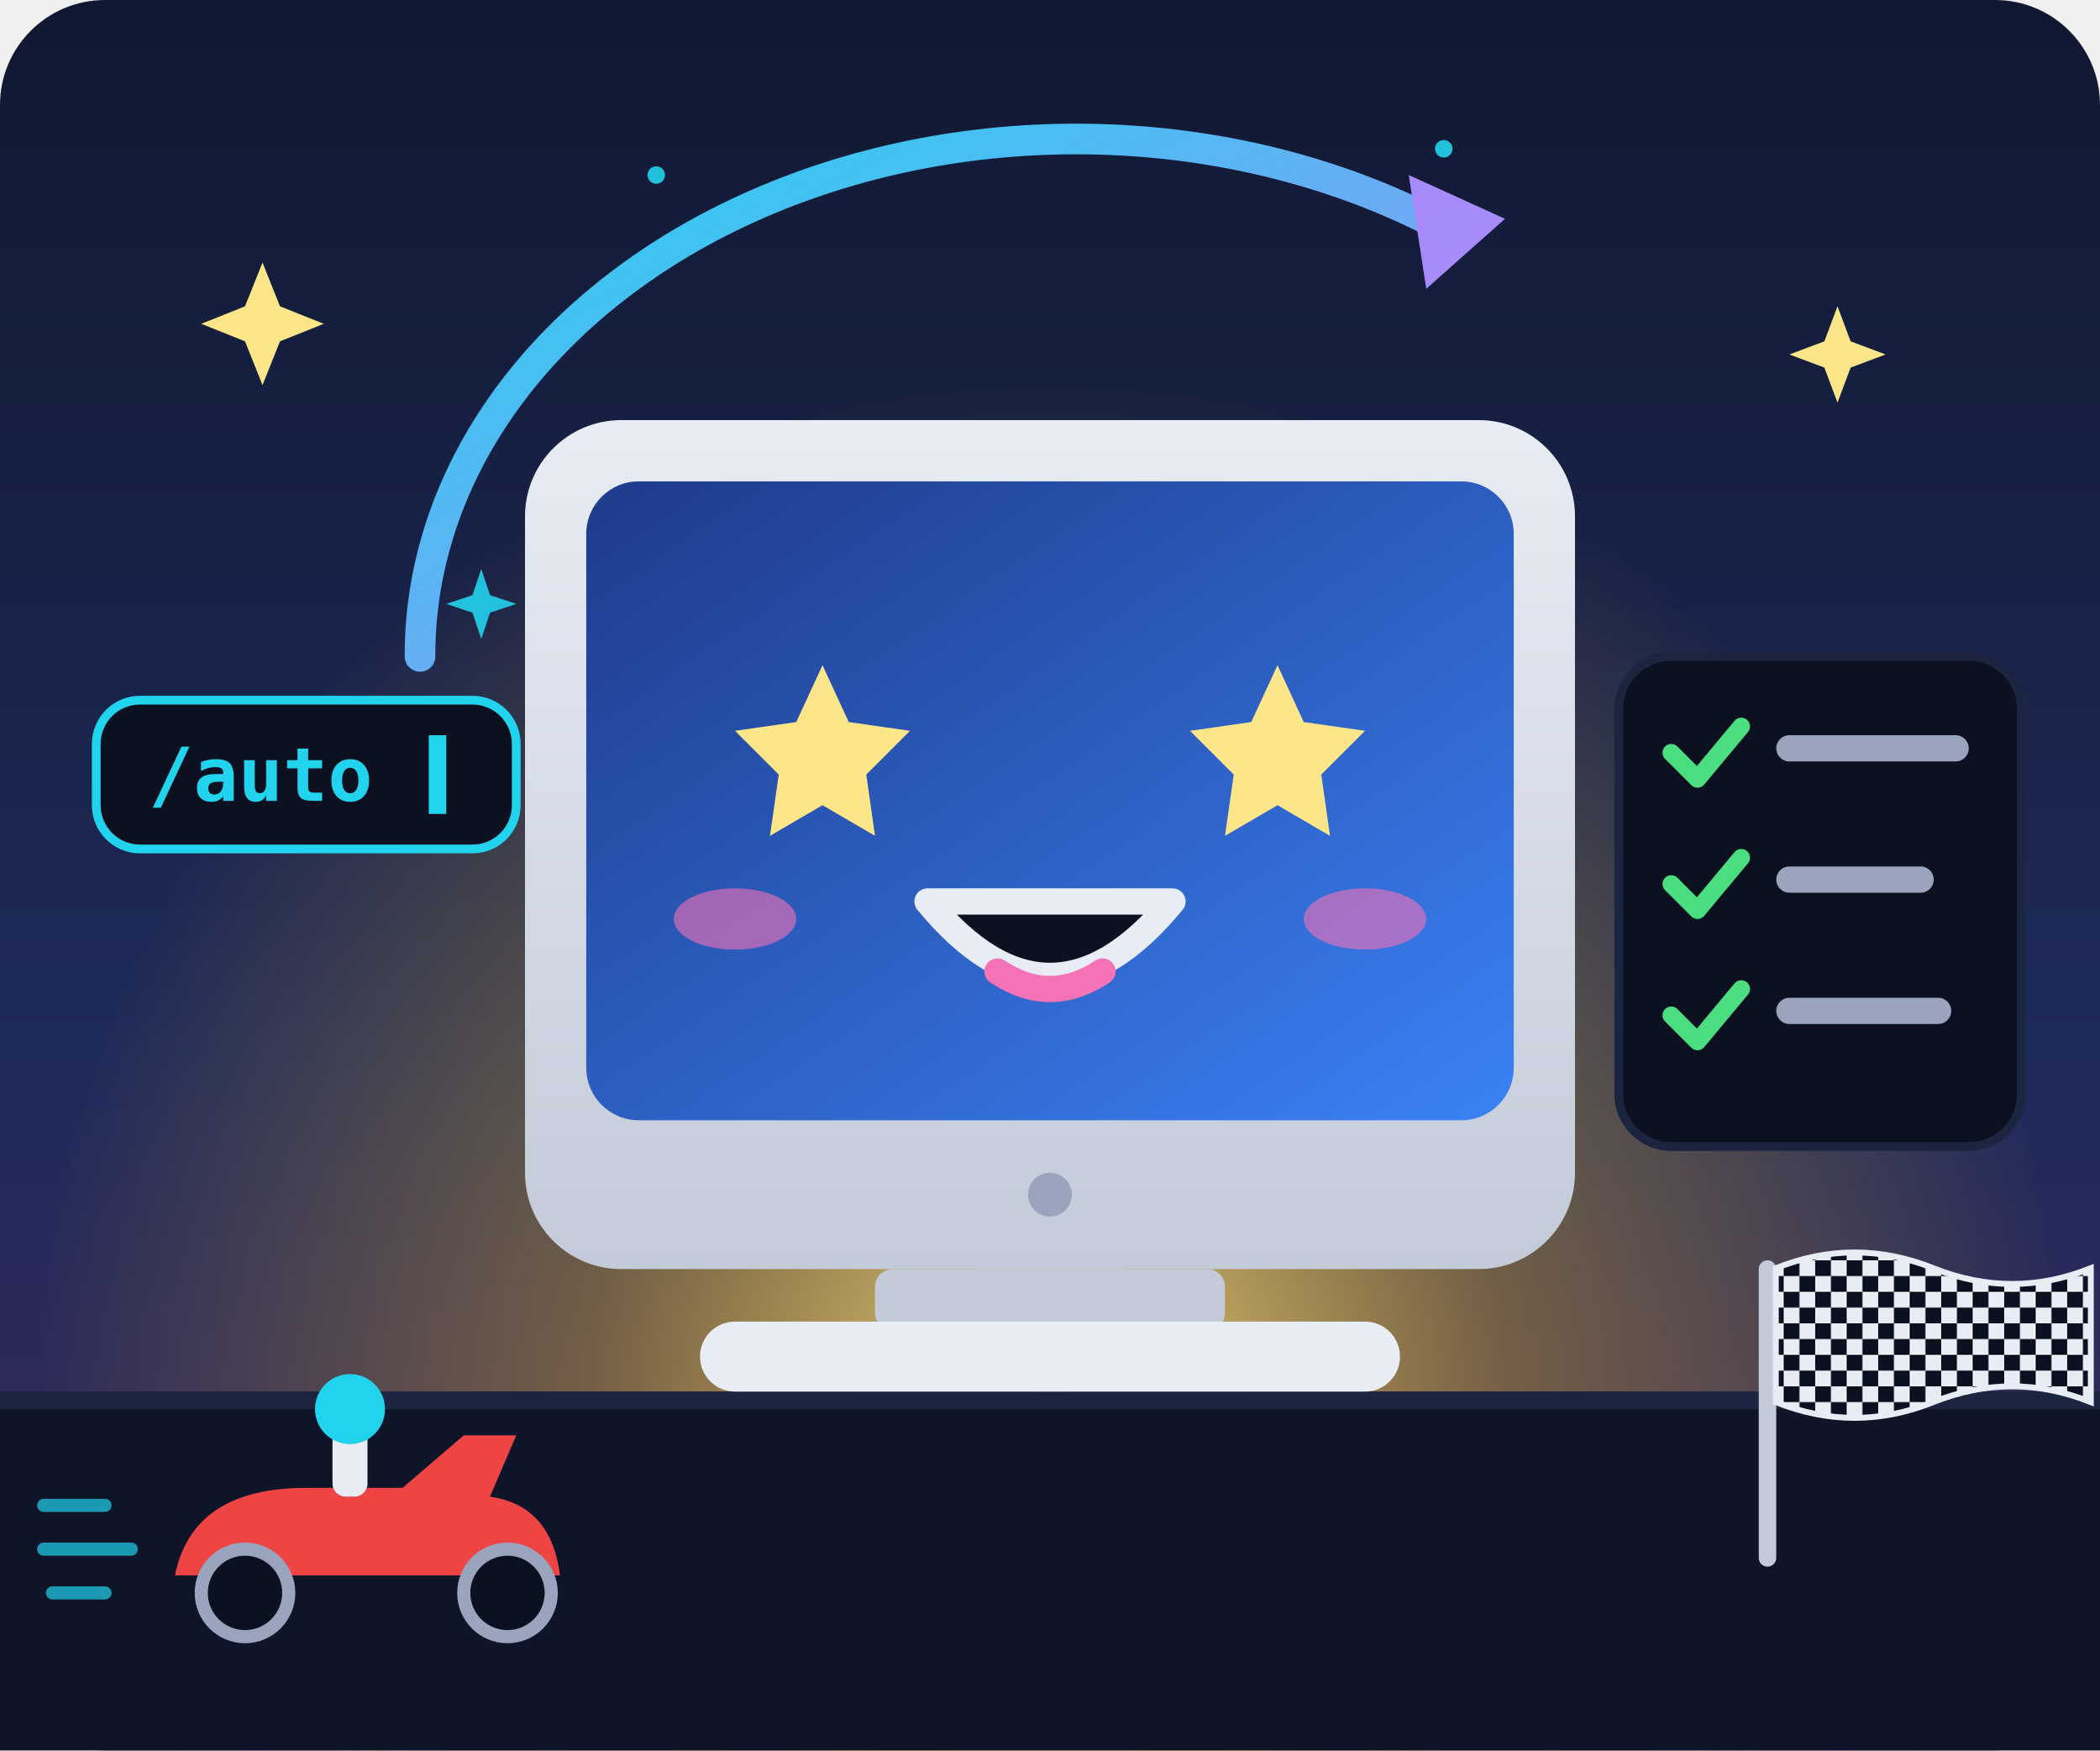
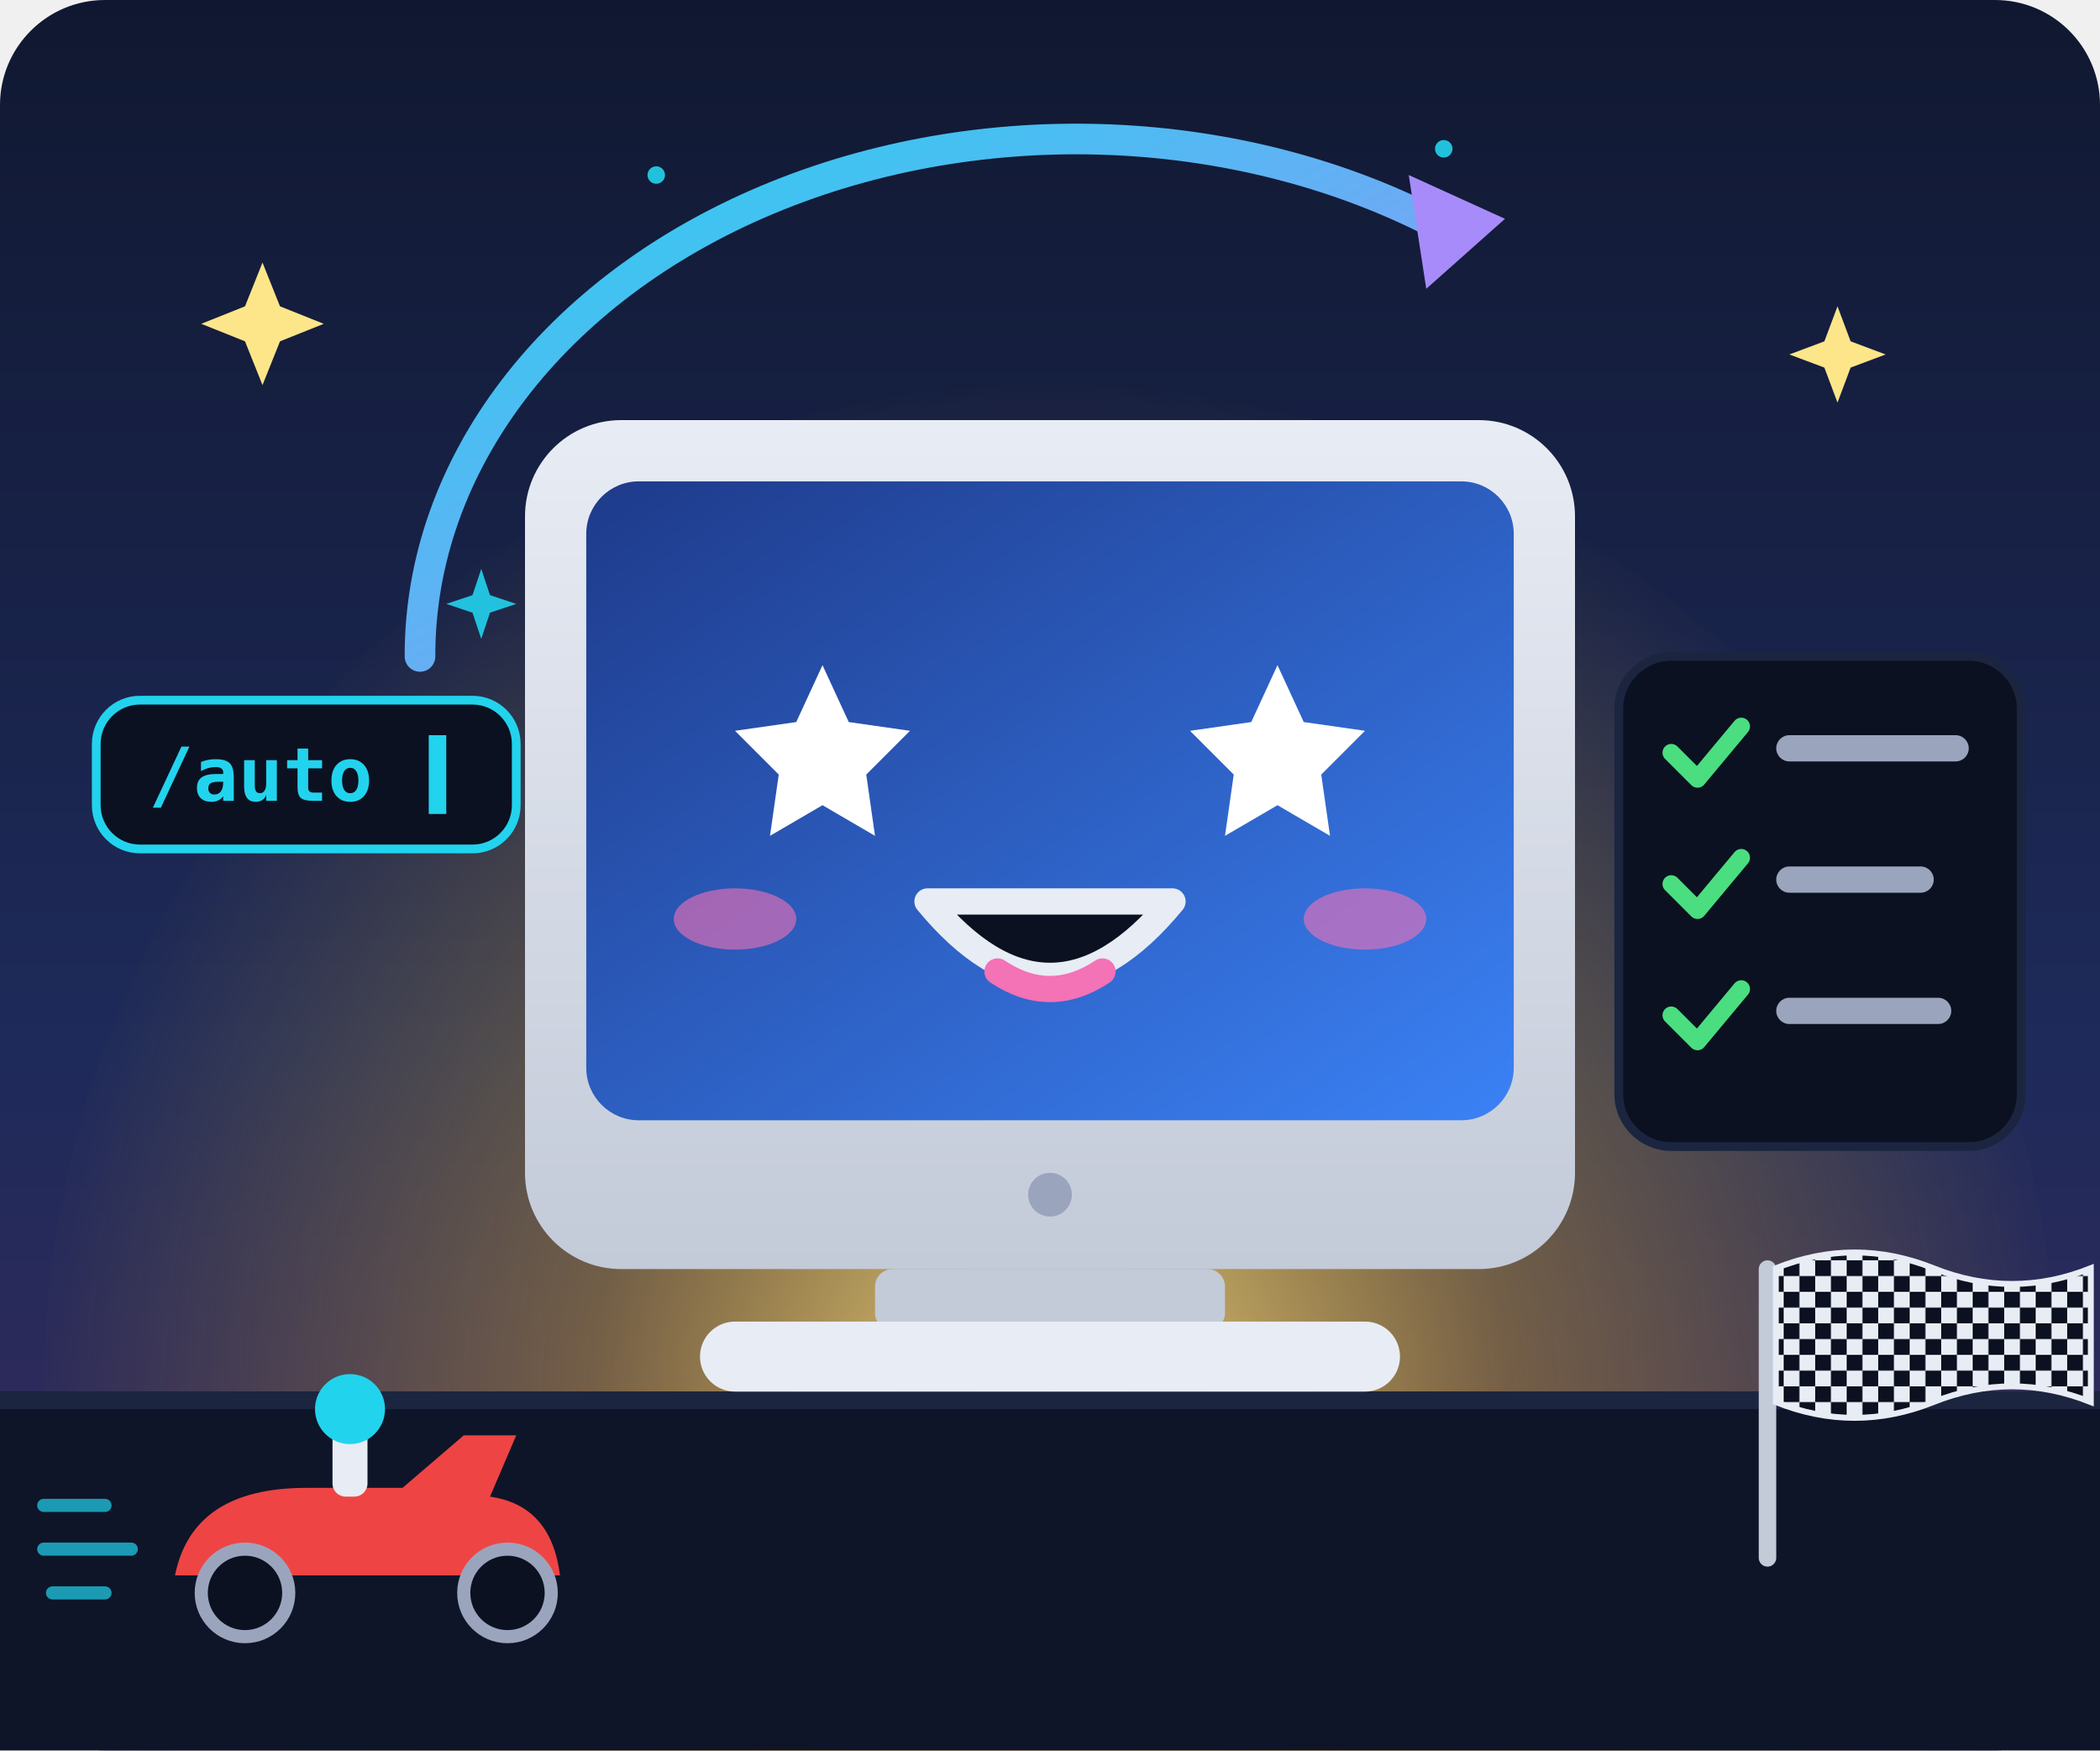
<svg xmlns="http://www.w3.org/2000/svg" viewBox="0 0 480 400" width="480" height="400" role="img" aria-labelledby="t d">
  <defs>
    <linearGradient id="sky" x1="0" y1="0" x2="0" y2="1">
      <stop offset="0" stop-color="#101830" />
      <stop offset="0.6" stop-color="#1e2a5a" />
      <stop offset="1" stop-color="#3b2a5a" />
    </linearGradient>
    <linearGradient id="screen" x1="0" y1="0" x2="1" y2="1">
      <stop offset="0" stop-color="#1e3a8a" />
      <stop offset="1" stop-color="#3b82f6" />
    </linearGradient>
    <linearGradient id="body" x1="0" y1="0" x2="0" y2="1">
      <stop offset="0" stop-color="#e8ecf4" />
      <stop offset="1" stop-color="#c3cad8" />
    </linearGradient>
    <radialGradient id="sun" cx="0.5" cy="0.5" r="0.5">
      <stop offset="0" stop-color="#fde68a" stop-opacity="0.9" />
      <stop offset="0.45" stop-color="#fbbf24" stop-opacity="0.35" />
      <stop offset="1" stop-color="#fbbf24" stop-opacity="0" />
    </radialGradient>
    <linearGradient id="loop" x1="0" y1="0" x2="1" y2="1">
      <stop offset="0" stop-color="#22d3ee" />
      <stop offset="1" stop-color="#a78bfa" />
    </linearGradient>
    <pattern id="checker" width="8" height="8" patternUnits="userSpaceOnUse">
      <rect width="8" height="8" fill="#e8ecf4" />
      <rect width="4" height="4" fill="#0b1120" />
      <rect x="4" y="4" width="4" height="4" fill="#0b1120" />
    </pattern>
  </defs>
  <rect width="480" height="400" rx="24" fill="url(#sky)" />
  <circle cx="240" cy="318" r="230" fill="url(#sun)" />
  <g fill="#fde68a">
    <path d="M60 60 l4 10 10 4 -10 4 -4 10 -4 -10 -10 -4 10 -4z" />
    <path d="M420 70 l3 8 8 3 -8 3 -3 8 -3 -8 -8 -3 8 -3z" />
  </g>
  <g fill="#22d3ee" opacity="0.9">
    <path d="M110 130 l2 6 6 2 -6 2 -2 6 -2 -6 -6 -2 6 -2z" />
    <path d="M380 150 l2 6 6 2 -6 2 -2 6 -2 -6 -6 -2 6 -2z" />
    <circle cx="150" cy="40" r="2" />
    <circle cx="330" cy="34" r="2" />
  </g>
  <g fill="none" stroke="url(#loop)" stroke-width="7" stroke-linecap="round">
    <path d="M96 150 A150 118 0 0 1 330 52" />
  </g>
  <path d="M322 40 l22 10 -18 16z" fill="#a78bfa" />
  <g>
    <rect x="22" y="160" width="96" height="34" rx="10" fill="#0b1120" stroke="#22d3ee" stroke-width="2" />
    <text x="34" y="183" font-family="SF Mono, Menlo, monospace" font-size="17" font-weight="700" fill="#22d3ee">/auto</text>
    <rect x="98" y="168" width="4" height="18" fill="#22d3ee" />
  </g>
  <g>
    <rect x="370" y="150" width="92" height="112" rx="12" fill="#0b1120" stroke="#1b2540" stroke-width="2" />
    <g fill="none" stroke="#4ade80" stroke-width="4" stroke-linecap="round" stroke-linejoin="round">
      <path d="M382 172 l6 6 10 -12" />
      <path d="M382 202 l6 6 10 -12" />
      <path d="M382 232 l6 6 10 -12" />
    </g>
    <g fill="#9aa5bd">
      <rect x="406" y="168" width="44" height="6" rx="3" />
      <rect x="406" y="198" width="36" height="6" rx="3" />
      <rect x="406" y="228" width="40" height="6" rx="3" />
    </g>
  </g>
  <rect x="0" y="318" width="480" height="82" fill="#0e1528" />
  <rect x="0" y="318" width="480" height="4" fill="#1b2540" />
  <rect x="200" y="290" width="80" height="14" rx="4" fill="#c3cad8" />
  <rect x="160" y="302" width="160" height="16" rx="8" fill="#e8ecf4" />
  <rect x="120" y="96" width="240" height="194" rx="22" fill="url(#body)" />
  <rect x="134" y="110" width="212" height="146" rx="12" fill="url(#screen)" />
-   <g fill="#fde68a">
+   <g fill="#ffffff">
    <path d="M188 152 l6 13 14 2 -10 10 2 14 -12 -7 -12 7 2 -14 -10 -10 14 -2z" />
    <path d="M292 152 l6 13 14 2 -10 10 2 14 -12 -7 -12 7 2 -14 -10 -10 14 -2z" />
  </g>
  <path d="M212 206 q28 34 56 0 z" fill="#0b1120" stroke="#e8ecf4" stroke-width="6" stroke-linejoin="round" />
  <path d="M228 222 q12 8 24 0" fill="none" stroke="#f472b6" stroke-width="6" stroke-linecap="round" />
  <ellipse cx="168" cy="210" rx="14" ry="7" fill="#f472b6" opacity="0.6" />
  <ellipse cx="312" cy="210" rx="14" ry="7" fill="#f472b6" opacity="0.6" />
  <circle cx="240" cy="273" r="5" fill="#9aa5bd" />
  <g>
    <path d="M24 344 h-14 M30 354 h-20 M24 364 h-12" stroke="#22d3ee" stroke-width="3" stroke-linecap="round" opacity="0.7" />
    <path d="M40 360 q4 -20 30 -20 h22 l14 -12 h12 l-6 14 q14 2 16 18 z" fill="#ef4444" />
    <rect x="76" y="326" width="8" height="16" rx="3" fill="#e8ecf4" />
    <circle cx="80" cy="322" r="8" fill="#22d3ee" />
    <circle cx="56" cy="364" r="10" fill="#0b1120" stroke="#9aa5bd" stroke-width="3" />
    <circle cx="116" cy="364" r="10" fill="#0b1120" stroke="#9aa5bd" stroke-width="3" />
  </g>
  <g>
    <rect x="402" y="288" width="4" height="70" rx="2" fill="#c3cad8" />
    <path d="M406 290 q20 -8 40 0 t40 0 v34 q-20 -8 -40 0 t-40 0 z" fill="url(#checker)" stroke="#e8ecf4" stroke-width="1.5" transform="scale(0.9) translate(45 32)" />
  </g>
</svg>
